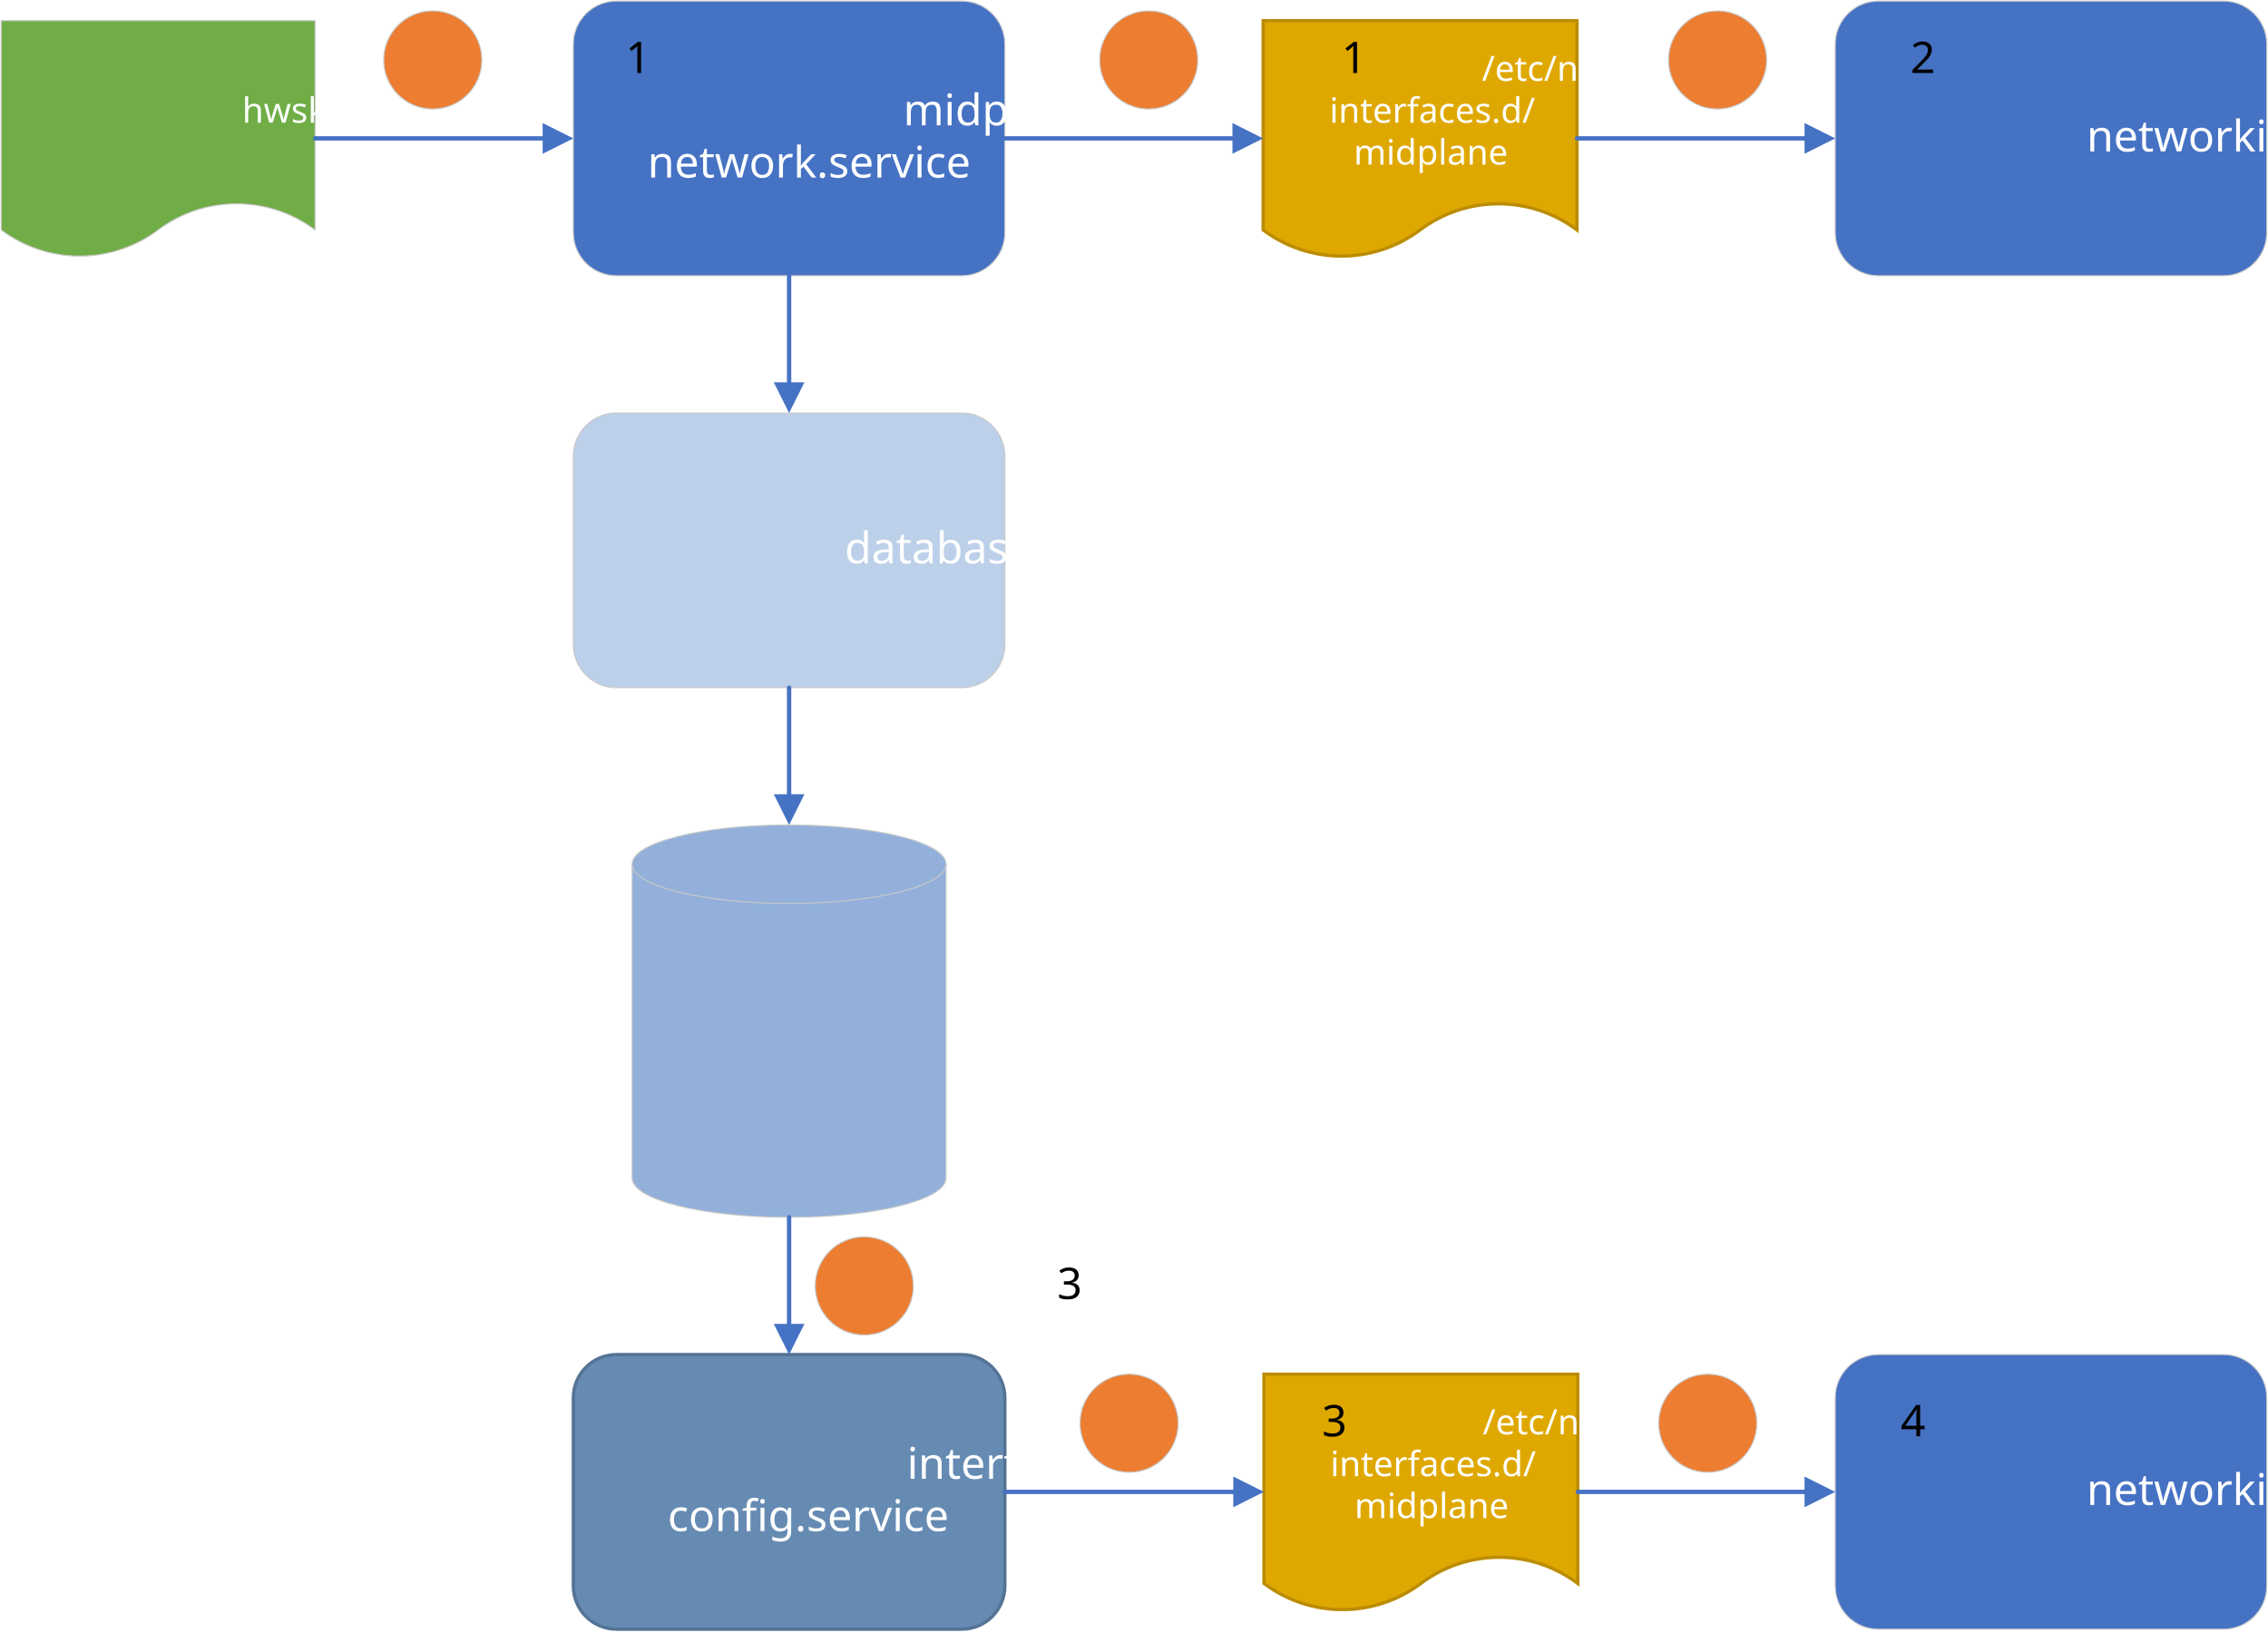
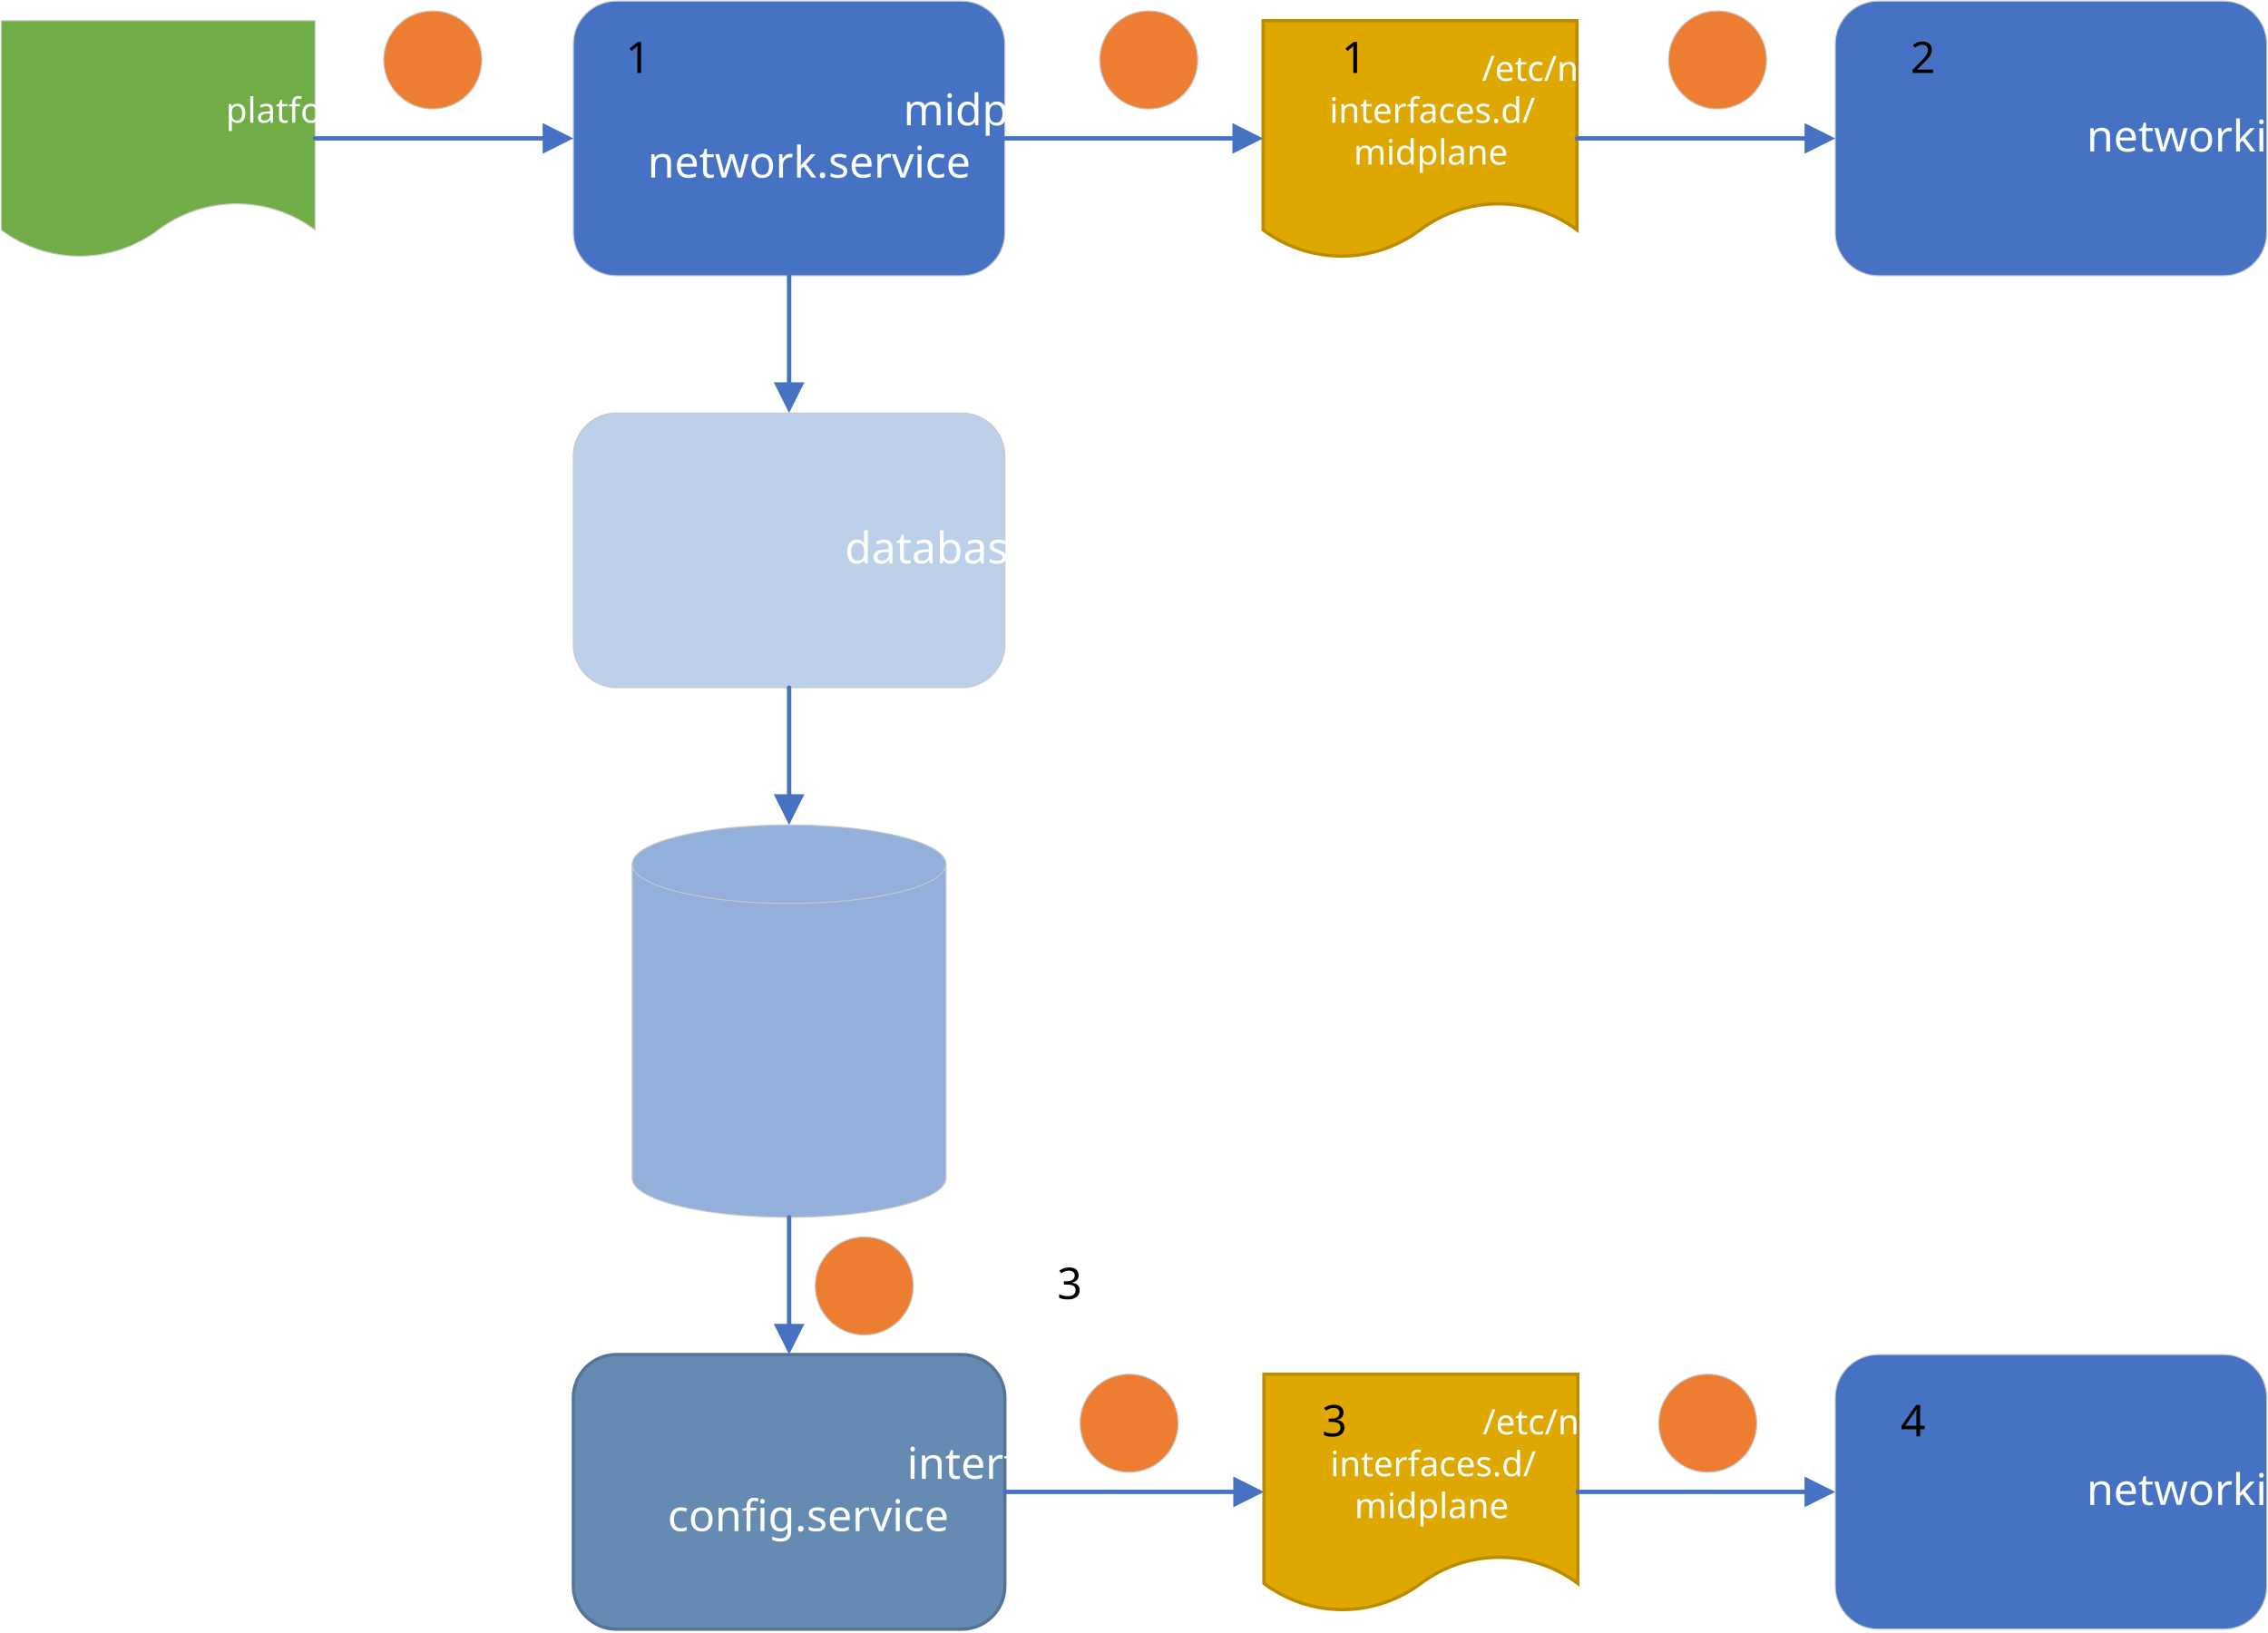
<svg xmlns="http://www.w3.org/2000/svg" xmlns:ns1="http://schemas.microsoft.com/visio/2003/SVGExtensions/" xmlns:xlink="http://www.w3.org/1999/xlink" width="7.226in" height="5.201in" viewBox="0 0 520.25 374.5" xml:space="preserve" color-interpolation-filters="sRGB" class="st14">
  <ns1:documentProperties ns1:langID="1033" ns1:viewMarkup="false" />
  <style type="text/css">
	
		.st1 {fill:#92b0da;stroke:#c7c8c8;stroke-width:0.25}
		.st2 {fill:#feffff;font-family:Calibri;font-size:0.833em}
		.st3 {fill:#4672c4;stroke:#c7c8c8;stroke-width:0.25}
		.st4 {font-size:1em}
		.st5 {fill:#70ad47;stroke:#c8c8c8;stroke-width:0.25}
		.st6 {fill:#feffff;font-family:Calibri;font-size:0.667em}
		.st7 {fill:#ed7d31;stroke:#c7c8c8;stroke-width:0.25}
		.st8 {fill:#000000;font-family:Calibri;font-size:0.833em}
		.st9 {fill:#dfa800;stroke:#bb8c00;stroke-width:0.75}
		.st10 {fill:#bdd0e9;stroke:#c7c8c8;stroke-width:0.25}
		.st11 {fill:#668bb3;stroke:#547395;stroke-width:0.75}
		.st12 {marker-end:url(#mrkr4-45);stroke:#4672c4;stroke-linecap:round;stroke-linejoin:round;stroke-width:1}
		.st13 {fill:#4672c4;fill-opacity:1;stroke:#4672c4;stroke-opacity:1;stroke-width:0.284}
		.st14 {fill:none;fill-rule:evenodd;font-size:12px;overflow:visible;stroke-linecap:square;stroke-miterlimit:3}
	
	</style>
  <defs id="Markers">
    <g id="lend4">
      <path d="M 2 1 L 0 0 L 2 -1 L 2 1 " style="stroke:none" />
    </g>
    <marker id="mrkr4-45" class="st13" ns1:arrowType="4" ns1:arrowSize="2" ns1:setback="7.04" refX="-7.04" orient="auto" markerUnits="strokeWidth" overflow="visible">
      <use xlink:href="#lend4" transform="scale(-3.52,-3.52) " />
    </marker>
  </defs>
  <g ns1:mID="0" ns1:index="1" ns1:groupContext="foregroundPage">
    <ns1:pageProperties ns1:drawingScale="1" ns1:pageScale="1" ns1:drawingUnits="0" ns1:shadowOffsetX="9" ns1:shadowOffsetY="-9" />
    <ns1:layer ns1:name="Flowchart" ns1:index="0" />
    <ns1:layer ns1:name="Connector" ns1:index="1" />
    <g id="group1000-1" transform="translate(145,-95.25)" ns1:mID="1000" ns1:groupContext="group">
      <ns1:userDefs>
        <ns1:ud ns1:nameU="visVersion" ns1:prompt="" ns1:val="VT0(15):26" />
      </ns1:userDefs>
      <g id="shape1001-2" ns1:mID="1001" ns1:groupContext="shape">
        <ns1:userDefs>
          <ns1:ud ns1:nameU="ControlHalfHeight" ns1:prompt="" ns1:val="VT0(0.125):1" />
-           <ns1:ud ns1:nameU="FillForegnd" ns1:prompt="" ns1:val="VT5(1)" />
+           <ns1:ud ns1:nameU="FillForegnd" ns1:prompt="" ns1:val="VT0(1):26" />
          <ns1:ud ns1:nameU="FillForegnd" ns1:prompt="" ns1:val="VT5(#92b0da)" />
        </ns1:userDefs>
        <path d="M0 365.5 A36 9 -180 1 0 72 365.5 L72 293.5 L0 293.5 L0 365.5 Z" class="st1" />
      </g>
      <g id="shape1000-4" ns1:mID="1000" ns1:groupContext="groupContent">
        <ns1:textBlock ns1:margins="rect(4,4,4,4)" />
        <ns1:textRect cx="36" cy="329.5" width="72" height="90" />
        <ellipse cx="36" cy="293.5" rx="36" ry="9" class="st1" />
        <text x="16.12" y="332.5" class="st2" ns1:langID="1033">
          <ns1:paragraph ns1:horizAlign="1" />
          <ns1:tabList />Config DB</text>
      </g>
    </g>
    <g id="shape1002-7" ns1:mID="1002" ns1:groupContext="shape" transform="translate(131.5,-311.25)">
      <ns1:userDefs>
        <ns1:ud ns1:nameU="CTypeTopLeftSnip" ns1:prompt="" ns1:val="VT0(0):5" />
        <ns1:ud ns1:nameU="CTypeTopRightSnip" ns1:prompt="" ns1:val="VT0(0):5" />
        <ns1:ud ns1:nameU="CTypeBotLeftSnip" ns1:prompt="" ns1:val="VT0(0):5" />
        <ns1:ud ns1:nameU="CTypeBotRightSnip" ns1:prompt="" ns1:val="VT0(0):5" />
        <ns1:ud ns1:nameU="CornerLockHoriz" ns1:prompt="" ns1:val="VT0(1):5" />
        <ns1:ud ns1:nameU="CornerLockVert" ns1:prompt="" ns1:val="VT0(1):5" />
        <ns1:ud ns1:nameU="CornerLockDiag" ns1:prompt="" ns1:val="VT0(0):5" />
        <ns1:ud ns1:nameU="TopLeftOffset" ns1:prompt="" ns1:val="VT0(0.15):1" />
        <ns1:ud ns1:nameU="TopRightOffset" ns1:prompt="" ns1:val="VT0(0.15):1" />
        <ns1:ud ns1:nameU="BotLeftOffset" ns1:prompt="" ns1:val="VT0(0.15):1" />
        <ns1:ud ns1:nameU="BotRightOffset" ns1:prompt="" ns1:val="VT0(0.15):1" />
        <ns1:ud ns1:nameU="visVersion" ns1:prompt="" ns1:val="VT0(15):26" />
        <ns1:ud ns1:nameU="TopLeftOffset" ns1:prompt="" ns1:val="VT0(0.13749999590218):1" />
        <ns1:ud ns1:nameU="TopRightOffset" ns1:prompt="" ns1:val="VT0(0.13749999590218):1" />
        <ns1:ud ns1:nameU="BotLeftOffset" ns1:prompt="" ns1:val="VT0(0.13749999590218):1" />
        <ns1:ud ns1:nameU="BotRightOffset" ns1:prompt="" ns1:val="VT0(0.13749999590218):1" />
      </ns1:userDefs>
      <ns1:textBlock ns1:margins="rect(4,4,4,4)" />
      <ns1:textRect cx="49.5" cy="343" width="99" height="63" />
      <path d="M9.9 374.5 L89.1 374.5 A9.9 9.9 -180 0 0 99 364.6 L99 321.4 A9.9 9.9 -180 0 0 89.1 311.5 L9.9        311.5 A9.9 9.9 -180 0 0 -0 321.4 L0 364.6 A9.9 9.9 -180 0 0 9.9 374.5 Z" class="st3" />
      <text x="28.92" y="340" class="st2" ns1:langID="1033">
        <ns1:paragraph ns1:horizAlign="1" />
        <ns1:tabList />midplane-<tspan x="17.03" dy="1.2em" class="st4">network.service</tspan>
      </text>
    </g>
    <g id="shape1003-11" ns1:mID="1003" ns1:groupContext="shape" ns1:layerMember="0" transform="translate(0.25,-315.75)">
      <ns1:custProps>
        <ns1:cp ns1:nameU="Cost" ns1:lbl="Cost" ns1:prompt="" ns1:type="7" ns1:format="@" ns1:sortKey="" ns1:invis="false" ns1:ask="false" ns1:langID="1033" ns1:cal="0" />
        <ns1:cp ns1:nameU="ProcessNumber" ns1:lbl="Process Number" ns1:prompt="" ns1:type="2" ns1:format="" ns1:sortKey="" ns1:invis="false" ns1:ask="false" ns1:langID="1033" ns1:cal="0" />
        <ns1:cp ns1:nameU="Owner" ns1:lbl="Owner" ns1:prompt="" ns1:type="0" ns1:format="" ns1:sortKey="" ns1:invis="false" ns1:ask="false" ns1:langID="1033" ns1:cal="0" />
        <ns1:cp ns1:nameU="Function" ns1:lbl="Function" ns1:prompt="" ns1:type="0" ns1:format="" ns1:sortKey="" ns1:invis="false" ns1:ask="false" ns1:langID="1033" ns1:cal="0" ns1:val="VT4()" />
        <ns1:cp ns1:nameU="StartDate" ns1:lbl="Start Date" ns1:prompt="" ns1:type="5" ns1:format="" ns1:sortKey="" ns1:invis="false" ns1:ask="false" ns1:langID="1033" ns1:cal="0" />
        <ns1:cp ns1:nameU="EndDate" ns1:lbl="End Date" ns1:prompt="" ns1:type="5" ns1:format="" ns1:sortKey="" ns1:invis="false" ns1:ask="false" ns1:langID="1033" ns1:cal="0" />
        <ns1:cp ns1:nameU="Status" ns1:lbl="Status" ns1:prompt="" ns1:type="4" ns1:format=";Not Started;In Progress;Completed;Deferred;Waiting on Input" ns1:sortKey="" ns1:invis="false" ns1:ask="false" ns1:langID="1033" ns1:cal="0" ns1:val="VT4()" />
      </ns1:custProps>
      <ns1:userDefs>
        <ns1:ud ns1:nameU="visVersion" ns1:prompt="" ns1:val="VT0(15):26" />
        <ns1:ud ns1:nameU="DefaultWidth" ns1:prompt="" ns1:val="VT0(1):0" />
        <ns1:ud ns1:nameU="DefaultHeight" ns1:prompt="" ns1:val="VT0(0.75):0" />
        <ns1:ud ns1:nameU="ResizeTxtHeight" ns1:prompt="" ns1:val="VT0(0.75):0" />
      </ns1:userDefs>
      <ns1:textBlock ns1:margins="rect(2,2,2,2)" />
      <ns1:textRect cx="36" cy="341.5" width="72" height="42" />
      <path d="M0 368.5 L0 320.5 L72 320.5 L72 368.5 A30 30 -180 0 0 36 368.5 A30 30 0 0 1 -0 368.5 Z" class="st5" />
-       <text x="17.81" y="343.9" class="st6" ns1:langID="1033">
-         <ns1:paragraph ns1:horizAlign="1" />
-         <ns1:tabList />hwsku.json</text>
+       <text x="14.06" y="343.9" class="st6" ns1:langID="1033">
+         <ns1:paragraph ns1:horizAlign="1" />
+         <ns1:tabList />platform.json</text>
    </g>
    <g id="shape1004-14" ns1:mID="1004" ns1:groupContext="shape" transform="translate(87.9999,-349.5)">
      <ns1:userDefs>
        <ns1:ud ns1:nameU="visVersion" ns1:val="VT0(15):26" />
      </ns1:userDefs>
      <ns1:textBlock ns1:margins="rect(4,4,4,4)" />
      <ns1:textRect cx="11.25" cy="363.25" width="19.69" height="16.875" />
      <path d="M0 363.25 A11.25 11.25 0 0 1 22.5 363.25 A11.25 11.25 0 1 1 0 363.25 Z" class="st7" />
      <text x="8.72" y="366.25" class="st8" ns1:langID="1033">
        <ns1:paragraph ns1:horizAlign="1" />
        <ns1:tabList />1</text>
    </g>
    <g id="shape1005-17" ns1:mID="1005" ns1:groupContext="shape" ns1:layerMember="0" transform="translate(289.75,-315.75)">
      <ns1:custProps>
        <ns1:cp ns1:nameU="Cost" ns1:lbl="Cost" ns1:prompt="" ns1:type="7" ns1:format="@" ns1:sortKey="" ns1:invis="false" ns1:ask="false" ns1:langID="1033" ns1:cal="0" />
        <ns1:cp ns1:nameU="ProcessNumber" ns1:lbl="Process Number" ns1:prompt="" ns1:type="2" ns1:format="" ns1:sortKey="" ns1:invis="false" ns1:ask="false" ns1:langID="1033" ns1:cal="0" />
        <ns1:cp ns1:nameU="Owner" ns1:lbl="Owner" ns1:prompt="" ns1:type="0" ns1:format="" ns1:sortKey="" ns1:invis="false" ns1:ask="false" ns1:langID="1033" ns1:cal="0" />
        <ns1:cp ns1:nameU="Function" ns1:lbl="Function" ns1:prompt="" ns1:type="0" ns1:format="" ns1:sortKey="" ns1:invis="false" ns1:ask="false" ns1:langID="1033" ns1:cal="0" ns1:val="VT4()" />
        <ns1:cp ns1:nameU="StartDate" ns1:lbl="Start Date" ns1:prompt="" ns1:type="5" ns1:format="" ns1:sortKey="" ns1:invis="false" ns1:ask="false" ns1:langID="1033" ns1:cal="0" />
        <ns1:cp ns1:nameU="EndDate" ns1:lbl="End Date" ns1:prompt="" ns1:type="5" ns1:format="" ns1:sortKey="" ns1:invis="false" ns1:ask="false" ns1:langID="1033" ns1:cal="0" />
        <ns1:cp ns1:nameU="Status" ns1:lbl="Status" ns1:prompt="" ns1:type="4" ns1:format=";Not Started;In Progress;Completed;Deferred;Waiting on Input" ns1:sortKey="" ns1:invis="false" ns1:ask="false" ns1:langID="1033" ns1:cal="0" ns1:val="VT4()" />
      </ns1:custProps>
      <ns1:userDefs>
        <ns1:ud ns1:nameU="visVersion" ns1:prompt="" ns1:val="VT0(15):26" />
        <ns1:ud ns1:nameU="DefaultWidth" ns1:prompt="" ns1:val="VT0(1):0" />
        <ns1:ud ns1:nameU="DefaultHeight" ns1:prompt="" ns1:val="VT0(0.75):0" />
        <ns1:ud ns1:nameU="ResizeTxtHeight" ns1:prompt="" ns1:val="VT0(0.75):0" />
      </ns1:userDefs>
      <ns1:textBlock ns1:margins="rect(2,2,2,2)" />
      <ns1:textRect cx="36" cy="341.5" width="72" height="42" />
      <path d="M0 368.5 L0 320.5 L72 320.5 L72 368.5 A30 30 -180 0 0 36 368.5 A30 30 0 0 1 -0 368.5 Z" class="st9" />
      <text x="12.73" y="334.3" class="st6" ns1:langID="1033">
        <ns1:paragraph ns1:horizAlign="1" />
        <ns1:tabList />/etc/network/<tspan x="15.22" dy="1.2em" class="st4">interfaces.d/</tspan>
        <tspan x="20.76" dy="1.2em" class="st4">midplane</tspan>
      </text>
    </g>
    <g id="shape1006-22" ns1:mID="1006" ns1:groupContext="shape" transform="translate(131.5,-216.75)">
      <ns1:userDefs>
        <ns1:ud ns1:nameU="CTypeTopLeftSnip" ns1:prompt="" ns1:val="VT0(0):5" />
        <ns1:ud ns1:nameU="CTypeTopRightSnip" ns1:prompt="" ns1:val="VT0(0):5" />
        <ns1:ud ns1:nameU="CTypeBotLeftSnip" ns1:prompt="" ns1:val="VT0(0):5" />
        <ns1:ud ns1:nameU="CTypeBotRightSnip" ns1:prompt="" ns1:val="VT0(0):5" />
        <ns1:ud ns1:nameU="CornerLockHoriz" ns1:prompt="" ns1:val="VT0(1):5" />
        <ns1:ud ns1:nameU="CornerLockVert" ns1:prompt="" ns1:val="VT0(1):5" />
        <ns1:ud ns1:nameU="CornerLockDiag" ns1:prompt="" ns1:val="VT0(0):5" />
        <ns1:ud ns1:nameU="TopLeftOffset" ns1:prompt="" ns1:val="VT0(0.15):1" />
        <ns1:ud ns1:nameU="TopRightOffset" ns1:prompt="" ns1:val="VT0(0.15):1" />
        <ns1:ud ns1:nameU="BotLeftOffset" ns1:prompt="" ns1:val="VT0(0.15):1" />
        <ns1:ud ns1:nameU="BotRightOffset" ns1:prompt="" ns1:val="VT0(0.15):1" />
        <ns1:ud ns1:nameU="visVersion" ns1:prompt="" ns1:val="VT0(15):26" />
        <ns1:ud ns1:nameU="TopLeftOffset" ns1:prompt="" ns1:val="VT0(0.13749999590218):1" />
        <ns1:ud ns1:nameU="TopRightOffset" ns1:prompt="" ns1:val="VT0(0.13749999590218):1" />
        <ns1:ud ns1:nameU="BotLeftOffset" ns1:prompt="" ns1:val="VT0(0.13749999590218):1" />
        <ns1:ud ns1:nameU="BotRightOffset" ns1:prompt="" ns1:val="VT0(0.13749999590218):1" />
      </ns1:userDefs>
      <ns1:textBlock ns1:margins="rect(4,4,4,4)" />
      <ns1:textRect cx="49.5" cy="343" width="99" height="63" />
      <path d="M9.9 374.5 L89.1 374.5 A9.9 9.9 -180 0 0 99 364.6 L99 321.4 A9.9 9.9 -180 0 0 89.1 311.5 L9.9        311.5 A9.9 9.9 -180 0 0 -0 321.4 L0 364.6 A9.9 9.9 -180 0 0 9.9 374.5 Z" class="st10" />
      <text x="15.49" y="346" class="st2" ns1:langID="1033">
        <ns1:paragraph ns1:horizAlign="1" />
        <ns1:tabList />database.service</text>
    </g>
    <g id="shape1007-25" ns1:mID="1007" ns1:groupContext="shape" transform="translate(131.5,-0.75)">
      <ns1:userDefs>
        <ns1:ud ns1:nameU="CTypeTopLeftSnip" ns1:prompt="" ns1:val="VT0(0):5" />
        <ns1:ud ns1:nameU="CTypeTopRightSnip" ns1:prompt="" ns1:val="VT0(0):5" />
        <ns1:ud ns1:nameU="CTypeBotLeftSnip" ns1:prompt="" ns1:val="VT0(0):5" />
        <ns1:ud ns1:nameU="CTypeBotRightSnip" ns1:prompt="" ns1:val="VT0(0):5" />
        <ns1:ud ns1:nameU="CornerLockHoriz" ns1:prompt="" ns1:val="VT0(1):5" />
        <ns1:ud ns1:nameU="CornerLockVert" ns1:prompt="" ns1:val="VT0(1):5" />
        <ns1:ud ns1:nameU="CornerLockDiag" ns1:prompt="" ns1:val="VT0(0):5" />
        <ns1:ud ns1:nameU="TopLeftOffset" ns1:prompt="" ns1:val="VT0(0.15):1" />
        <ns1:ud ns1:nameU="TopRightOffset" ns1:prompt="" ns1:val="VT0(0.15):1" />
        <ns1:ud ns1:nameU="BotLeftOffset" ns1:prompt="" ns1:val="VT0(0.15):1" />
        <ns1:ud ns1:nameU="BotRightOffset" ns1:prompt="" ns1:val="VT0(0.15):1" />
        <ns1:ud ns1:nameU="visVersion" ns1:prompt="" ns1:val="VT0(15):26" />
        <ns1:ud ns1:nameU="TopLeftOffset" ns1:prompt="" ns1:val="VT0(0.13749999590218):1" />
        <ns1:ud ns1:nameU="TopRightOffset" ns1:prompt="" ns1:val="VT0(0.13749999590218):1" />
        <ns1:ud ns1:nameU="BotLeftOffset" ns1:prompt="" ns1:val="VT0(0.13749999590218):1" />
        <ns1:ud ns1:nameU="BotRightOffset" ns1:prompt="" ns1:val="VT0(0.13749999590218):1" />
      </ns1:userDefs>
      <ns1:textBlock ns1:margins="rect(4,4,4,4)" />
      <ns1:textRect cx="49.5" cy="343" width="99" height="63" />
      <path d="M9.9 374.5 L89.1 374.5 A9.9 9.9 -180 0 0 99 364.6 L99 321.4 A9.9 9.9 -180 0 0 89.1 311.5 L9.9        311.5 A9.9 9.9 -180 0 0 -0 321.4 L0 364.6 A9.9 9.9 -180 0 0 9.9 374.5 Z" class="st11" />
      <text x="29.77" y="340" class="st2" ns1:langID="1033">
        <ns1:paragraph ns1:horizAlign="1" />
        <ns1:tabList />interface-<tspan x="21.64" dy="1.2em" class="st4">config.service</tspan>
      </text>
    </g>
    <g id="shape1008-29" ns1:mID="1008" ns1:groupContext="shape" transform="translate(421,-0.75)">
      <ns1:userDefs>
        <ns1:ud ns1:nameU="CTypeTopLeftSnip" ns1:prompt="" ns1:val="VT0(0):5" />
        <ns1:ud ns1:nameU="CTypeTopRightSnip" ns1:prompt="" ns1:val="VT0(0):5" />
        <ns1:ud ns1:nameU="CTypeBotLeftSnip" ns1:prompt="" ns1:val="VT0(0):5" />
        <ns1:ud ns1:nameU="CTypeBotRightSnip" ns1:prompt="" ns1:val="VT0(0):5" />
        <ns1:ud ns1:nameU="CornerLockHoriz" ns1:prompt="" ns1:val="VT0(1):5" />
        <ns1:ud ns1:nameU="CornerLockVert" ns1:prompt="" ns1:val="VT0(1):5" />
        <ns1:ud ns1:nameU="CornerLockDiag" ns1:prompt="" ns1:val="VT0(0):5" />
        <ns1:ud ns1:nameU="TopLeftOffset" ns1:prompt="" ns1:val="VT0(0.15):1" />
        <ns1:ud ns1:nameU="TopRightOffset" ns1:prompt="" ns1:val="VT0(0.15):1" />
        <ns1:ud ns1:nameU="BotLeftOffset" ns1:prompt="" ns1:val="VT0(0.15):1" />
        <ns1:ud ns1:nameU="BotRightOffset" ns1:prompt="" ns1:val="VT0(0.15):1" />
        <ns1:ud ns1:nameU="visVersion" ns1:prompt="" ns1:val="VT0(15):26" />
        <ns1:ud ns1:nameU="TopLeftOffset" ns1:prompt="" ns1:val="VT0(0.13749999590218):1" />
        <ns1:ud ns1:nameU="TopRightOffset" ns1:prompt="" ns1:val="VT0(0.13749999590218):1" />
        <ns1:ud ns1:nameU="BotLeftOffset" ns1:prompt="" ns1:val="VT0(0.13749999590218):1" />
        <ns1:ud ns1:nameU="BotRightOffset" ns1:prompt="" ns1:val="VT0(0.13749999590218):1" />
      </ns1:userDefs>
      <ns1:textBlock ns1:margins="rect(4,4,4,4)" />
      <ns1:textRect cx="49.5" cy="343" width="99" height="63" />
      <path d="M9.9 374.5 L89.1 374.5 A9.9 9.9 -180 0 0 99 364.6 L99 321.4 A9.9 9.9 -180 0 0 89.1 311.5 L9.9        311.5 A9.9 9.9 -180 0 0 -0 321.4 L0 364.6 A9.9 9.9 -180 0 0 9.9 374.5 Z" class="st3" />
      <text x="10.9" y="346" class="st2" ns1:langID="1033">
        <ns1:paragraph ns1:horizAlign="1" />
        <ns1:tabList />networking.service</text>
    </g>
    <g id="shape1009-32" ns1:mID="1009" ns1:groupContext="shape" ns1:layerMember="0" transform="translate(289.937,-5.25)">
      <ns1:custProps>
        <ns1:cp ns1:nameU="Cost" ns1:lbl="Cost" ns1:prompt="" ns1:type="7" ns1:format="@" ns1:sortKey="" ns1:invis="false" ns1:ask="false" ns1:langID="1033" ns1:cal="0" />
        <ns1:cp ns1:nameU="ProcessNumber" ns1:lbl="Process Number" ns1:prompt="" ns1:type="2" ns1:format="" ns1:sortKey="" ns1:invis="false" ns1:ask="false" ns1:langID="1033" ns1:cal="0" />
        <ns1:cp ns1:nameU="Owner" ns1:lbl="Owner" ns1:prompt="" ns1:type="0" ns1:format="" ns1:sortKey="" ns1:invis="false" ns1:ask="false" ns1:langID="1033" ns1:cal="0" />
        <ns1:cp ns1:nameU="Function" ns1:lbl="Function" ns1:prompt="" ns1:type="0" ns1:format="" ns1:sortKey="" ns1:invis="false" ns1:ask="false" ns1:langID="1033" ns1:cal="0" ns1:val="VT4()" />
        <ns1:cp ns1:nameU="StartDate" ns1:lbl="Start Date" ns1:prompt="" ns1:type="5" ns1:format="" ns1:sortKey="" ns1:invis="false" ns1:ask="false" ns1:langID="1033" ns1:cal="0" />
        <ns1:cp ns1:nameU="EndDate" ns1:lbl="End Date" ns1:prompt="" ns1:type="5" ns1:format="" ns1:sortKey="" ns1:invis="false" ns1:ask="false" ns1:langID="1033" ns1:cal="0" />
        <ns1:cp ns1:nameU="Status" ns1:lbl="Status" ns1:prompt="" ns1:type="4" ns1:format=";Not Started;In Progress;Completed;Deferred;Waiting on Input" ns1:sortKey="" ns1:invis="false" ns1:ask="false" ns1:langID="1033" ns1:cal="0" ns1:val="VT4()" />
      </ns1:custProps>
      <ns1:userDefs>
        <ns1:ud ns1:nameU="visVersion" ns1:prompt="" ns1:val="VT0(15):26" />
        <ns1:ud ns1:nameU="DefaultWidth" ns1:prompt="" ns1:val="VT0(1):0" />
        <ns1:ud ns1:nameU="DefaultHeight" ns1:prompt="" ns1:val="VT0(0.75):0" />
        <ns1:ud ns1:nameU="ResizeTxtHeight" ns1:prompt="" ns1:val="VT0(0.75):0" />
      </ns1:userDefs>
      <ns1:textBlock ns1:margins="rect(2,2,2,2)" />
      <ns1:textRect cx="36" cy="341.5" width="72" height="42" />
      <path d="M0 368.5 L0 320.5 L72 320.5 L72 368.5 A30 30 -180 0 0 36 368.5 A30 30 0 0 1 -0 368.5 Z" class="st9" />
      <text x="12.73" y="334.3" class="st6" ns1:langID="1033">
        <ns1:paragraph ns1:horizAlign="1" />
        <ns1:tabList />/etc/network/<tspan x="15.22" dy="1.2em" class="st4">interfaces.d/</tspan>
        <tspan x="20.76" dy="1.2em" class="st4">midplane</tspan>
      </text>
    </g>
    <g id="shape1010-37" ns1:mID="1010" ns1:groupContext="shape" transform="translate(421,-311.25)">
      <ns1:userDefs>
        <ns1:ud ns1:nameU="CTypeTopLeftSnip" ns1:prompt="" ns1:val="VT0(0):5" />
        <ns1:ud ns1:nameU="CTypeTopRightSnip" ns1:prompt="" ns1:val="VT0(0):5" />
        <ns1:ud ns1:nameU="CTypeBotLeftSnip" ns1:prompt="" ns1:val="VT0(0):5" />
        <ns1:ud ns1:nameU="CTypeBotRightSnip" ns1:prompt="" ns1:val="VT0(0):5" />
        <ns1:ud ns1:nameU="CornerLockHoriz" ns1:prompt="" ns1:val="VT0(1):5" />
        <ns1:ud ns1:nameU="CornerLockVert" ns1:prompt="" ns1:val="VT0(1):5" />
        <ns1:ud ns1:nameU="CornerLockDiag" ns1:prompt="" ns1:val="VT0(0):5" />
        <ns1:ud ns1:nameU="TopLeftOffset" ns1:prompt="" ns1:val="VT0(0.15):1" />
        <ns1:ud ns1:nameU="TopRightOffset" ns1:prompt="" ns1:val="VT0(0.15):1" />
        <ns1:ud ns1:nameU="BotLeftOffset" ns1:prompt="" ns1:val="VT0(0.15):1" />
        <ns1:ud ns1:nameU="BotRightOffset" ns1:prompt="" ns1:val="VT0(0.15):1" />
        <ns1:ud ns1:nameU="visVersion" ns1:prompt="" ns1:val="VT0(15):26" />
        <ns1:ud ns1:nameU="TopLeftOffset" ns1:prompt="" ns1:val="VT0(0.13749999590218):1" />
        <ns1:ud ns1:nameU="TopRightOffset" ns1:prompt="" ns1:val="VT0(0.13749999590218):1" />
        <ns1:ud ns1:nameU="BotLeftOffset" ns1:prompt="" ns1:val="VT0(0.13749999590218):1" />
        <ns1:ud ns1:nameU="BotRightOffset" ns1:prompt="" ns1:val="VT0(0.13749999590218):1" />
      </ns1:userDefs>
      <ns1:textBlock ns1:margins="rect(4,4,4,4)" />
      <ns1:textRect cx="49.5" cy="343" width="99" height="63" />
      <path d="M9.9 374.5 L89.1 374.5 A9.9 9.9 -180 0 0 99 364.6 L99 321.4 A9.9 9.9 -180 0 0 89.1 311.5 L9.9        311.5 A9.9 9.9 -180 0 0 -0 321.4 L0 364.6 A9.9 9.9 -180 0 0 9.9 374.5 Z" class="st3" />
      <text x="10.9" y="346" class="st2" ns1:langID="1033">
        <ns1:paragraph ns1:horizAlign="1" />
        <ns1:tabList />networking.service</text>
    </g>
    <g id="shape1011-40" ns1:mID="1011" ns1:groupContext="shape" ns1:layerMember="1" transform="translate(72.25,-333.75)">
      <path d="M0 365.5 L52.21 365.5" class="st12" />
    </g>
    <g id="shape1012-46" ns1:mID="1012" ns1:groupContext="shape" ns1:layerMember="1" transform="translate(230.5,-333.75)">
      <path d="M0 365.5 L52.21 365.5" class="st12" />
    </g>
    <g id="shape1015-51" ns1:mID="1015" ns1:groupContext="shape" ns1:layerMember="1" transform="translate(172,-216.75)">
      <path d="M9 374.5 L9 398.96" class="st12" />
    </g>
    <g id="shape1016-56" ns1:mID="1016" ns1:groupContext="shape" ns1:layerMember="1" transform="translate(172,-95.25)">
      <path d="M9 374.5 L9 398.96" class="st12" />
    </g>
    <g id="shape1017-61" ns1:mID="1017" ns1:groupContext="shape" ns1:layerMember="1" transform="translate(230.5,-23.25)">
      <path d="M0 365.5 L52.4 365.5" class="st12" />
    </g>
    <g id="shape1019-66" ns1:mID="1019" ns1:groupContext="shape" transform="translate(252.25,-349.5)">
      <ns1:userDefs>
        <ns1:ud ns1:nameU="visVersion" ns1:val="VT0(15):26" />
      </ns1:userDefs>
      <ns1:textBlock ns1:margins="rect(4,4,4,4)" />
      <ns1:textRect cx="11.25" cy="363.25" width="19.69" height="16.875" />
      <path d="M0 363.25 A11.25 11.25 0 0 1 22.5 363.25 A11.25 11.25 0 1 1 0 363.25 Z" class="st7" />
      <text x="8.72" y="366.25" class="st8" ns1:langID="1033">
        <ns1:paragraph ns1:horizAlign="1" />
        <ns1:tabList />1</text>
    </g>
    <g id="shape1020-69" ns1:mID="1020" ns1:groupContext="shape" transform="translate(382.75,-349.5)">
      <ns1:userDefs>
        <ns1:ud ns1:nameU="visVersion" ns1:val="VT0(15):26" />
      </ns1:userDefs>
      <ns1:textBlock ns1:margins="rect(4,4,4,4)" />
      <ns1:textRect cx="11.25" cy="363.25" width="19.69" height="16.875" />
      <path d="M0 363.25 A11.25 11.25 0 0 1 22.5 363.25 A11.25 11.25 0 1 1 0 363.25 Z" class="st7" />
      <text x="8.72" y="366.25" class="st8" ns1:langID="1033">
        <ns1:paragraph ns1:horizAlign="1" />
        <ns1:tabList />2</text>
    </g>
    <g id="shape1021-72" ns1:mID="1021" ns1:groupContext="shape" transform="translate(187,-68.25)">
      <ns1:userDefs>
        <ns1:ud ns1:nameU="visVersion" ns1:val="VT0(15):26" />
      </ns1:userDefs>
      <ns1:textBlock ns1:margins="rect(4,4,4,4)" />
      <ns1:textRect cx="11.25" cy="363.25" width="19.69" height="16.875" />
      <path d="M0 363.25 A11.25 11.25 0 0 1 22.5 363.25 A11.25 11.25 0 1 1 0 363.25 Z" class="st7" />
      <text x="8.72" y="366.25" class="st8" ns1:langID="1033">
        <ns1:paragraph ns1:horizAlign="1" />
        <ns1:tabList />3</text>
    </g>
    <g id="shape1023-75" ns1:mID="1023" ns1:groupContext="shape" transform="translate(380.5,-36.75)">
      <ns1:userDefs>
        <ns1:ud ns1:nameU="visVersion" ns1:val="VT0(15):26" />
      </ns1:userDefs>
      <ns1:textBlock ns1:margins="rect(4,4,4,4)" />
      <ns1:textRect cx="11.25" cy="363.25" width="19.69" height="16.875" />
      <path d="M0 363.25 A11.25 11.25 0 0 1 22.5 363.25 A11.25 11.25 0 1 1 0 363.25 Z" class="st7" />
      <text x="8.72" y="366.25" class="st8" ns1:langID="1033">
        <ns1:paragraph ns1:horizAlign="1" />
        <ns1:tabList />4</text>
    </g>
    <g id="shape1024-78" ns1:mID="1024" ns1:groupContext="shape" ns1:layerMember="1" transform="translate(361.75,-333.75)">
      <path d="M0 365.5 L52.21 365.5" class="st12" />
    </g>
    <g id="shape1025-83" ns1:mID="1025" ns1:groupContext="shape" ns1:layerMember="1" transform="translate(361.937,-23.25)">
      <path d="M0 365.5 L52.02 365.5" class="st12" />
    </g>
    <g id="shape1026-88" ns1:mID="1026" ns1:groupContext="shape" ns1:layerMember="1" transform="translate(172,-311.25)">
      <path d="M9 374.5 L9 398.96" class="st12" />
    </g>
    <g id="shape1027-93" ns1:mID="1027" ns1:groupContext="shape" transform="translate(247.75,-36.75)">
      <ns1:userDefs>
        <ns1:ud ns1:nameU="visVersion" ns1:val="VT0(15):26" />
      </ns1:userDefs>
      <ns1:textBlock ns1:margins="rect(4,4,4,4)" />
      <ns1:textRect cx="11.25" cy="363.25" width="19.69" height="16.875" />
      <path d="M0 363.25 A11.25 11.25 0 0 1 22.5 363.25 A11.25 11.25 0 1 1 0 363.25 Z" class="st7" />
      <text x="8.72" y="366.25" class="st8" ns1:langID="1033">
        <ns1:paragraph ns1:horizAlign="1" />
        <ns1:tabList />3</text>
    </g>
  </g>
</svg>
